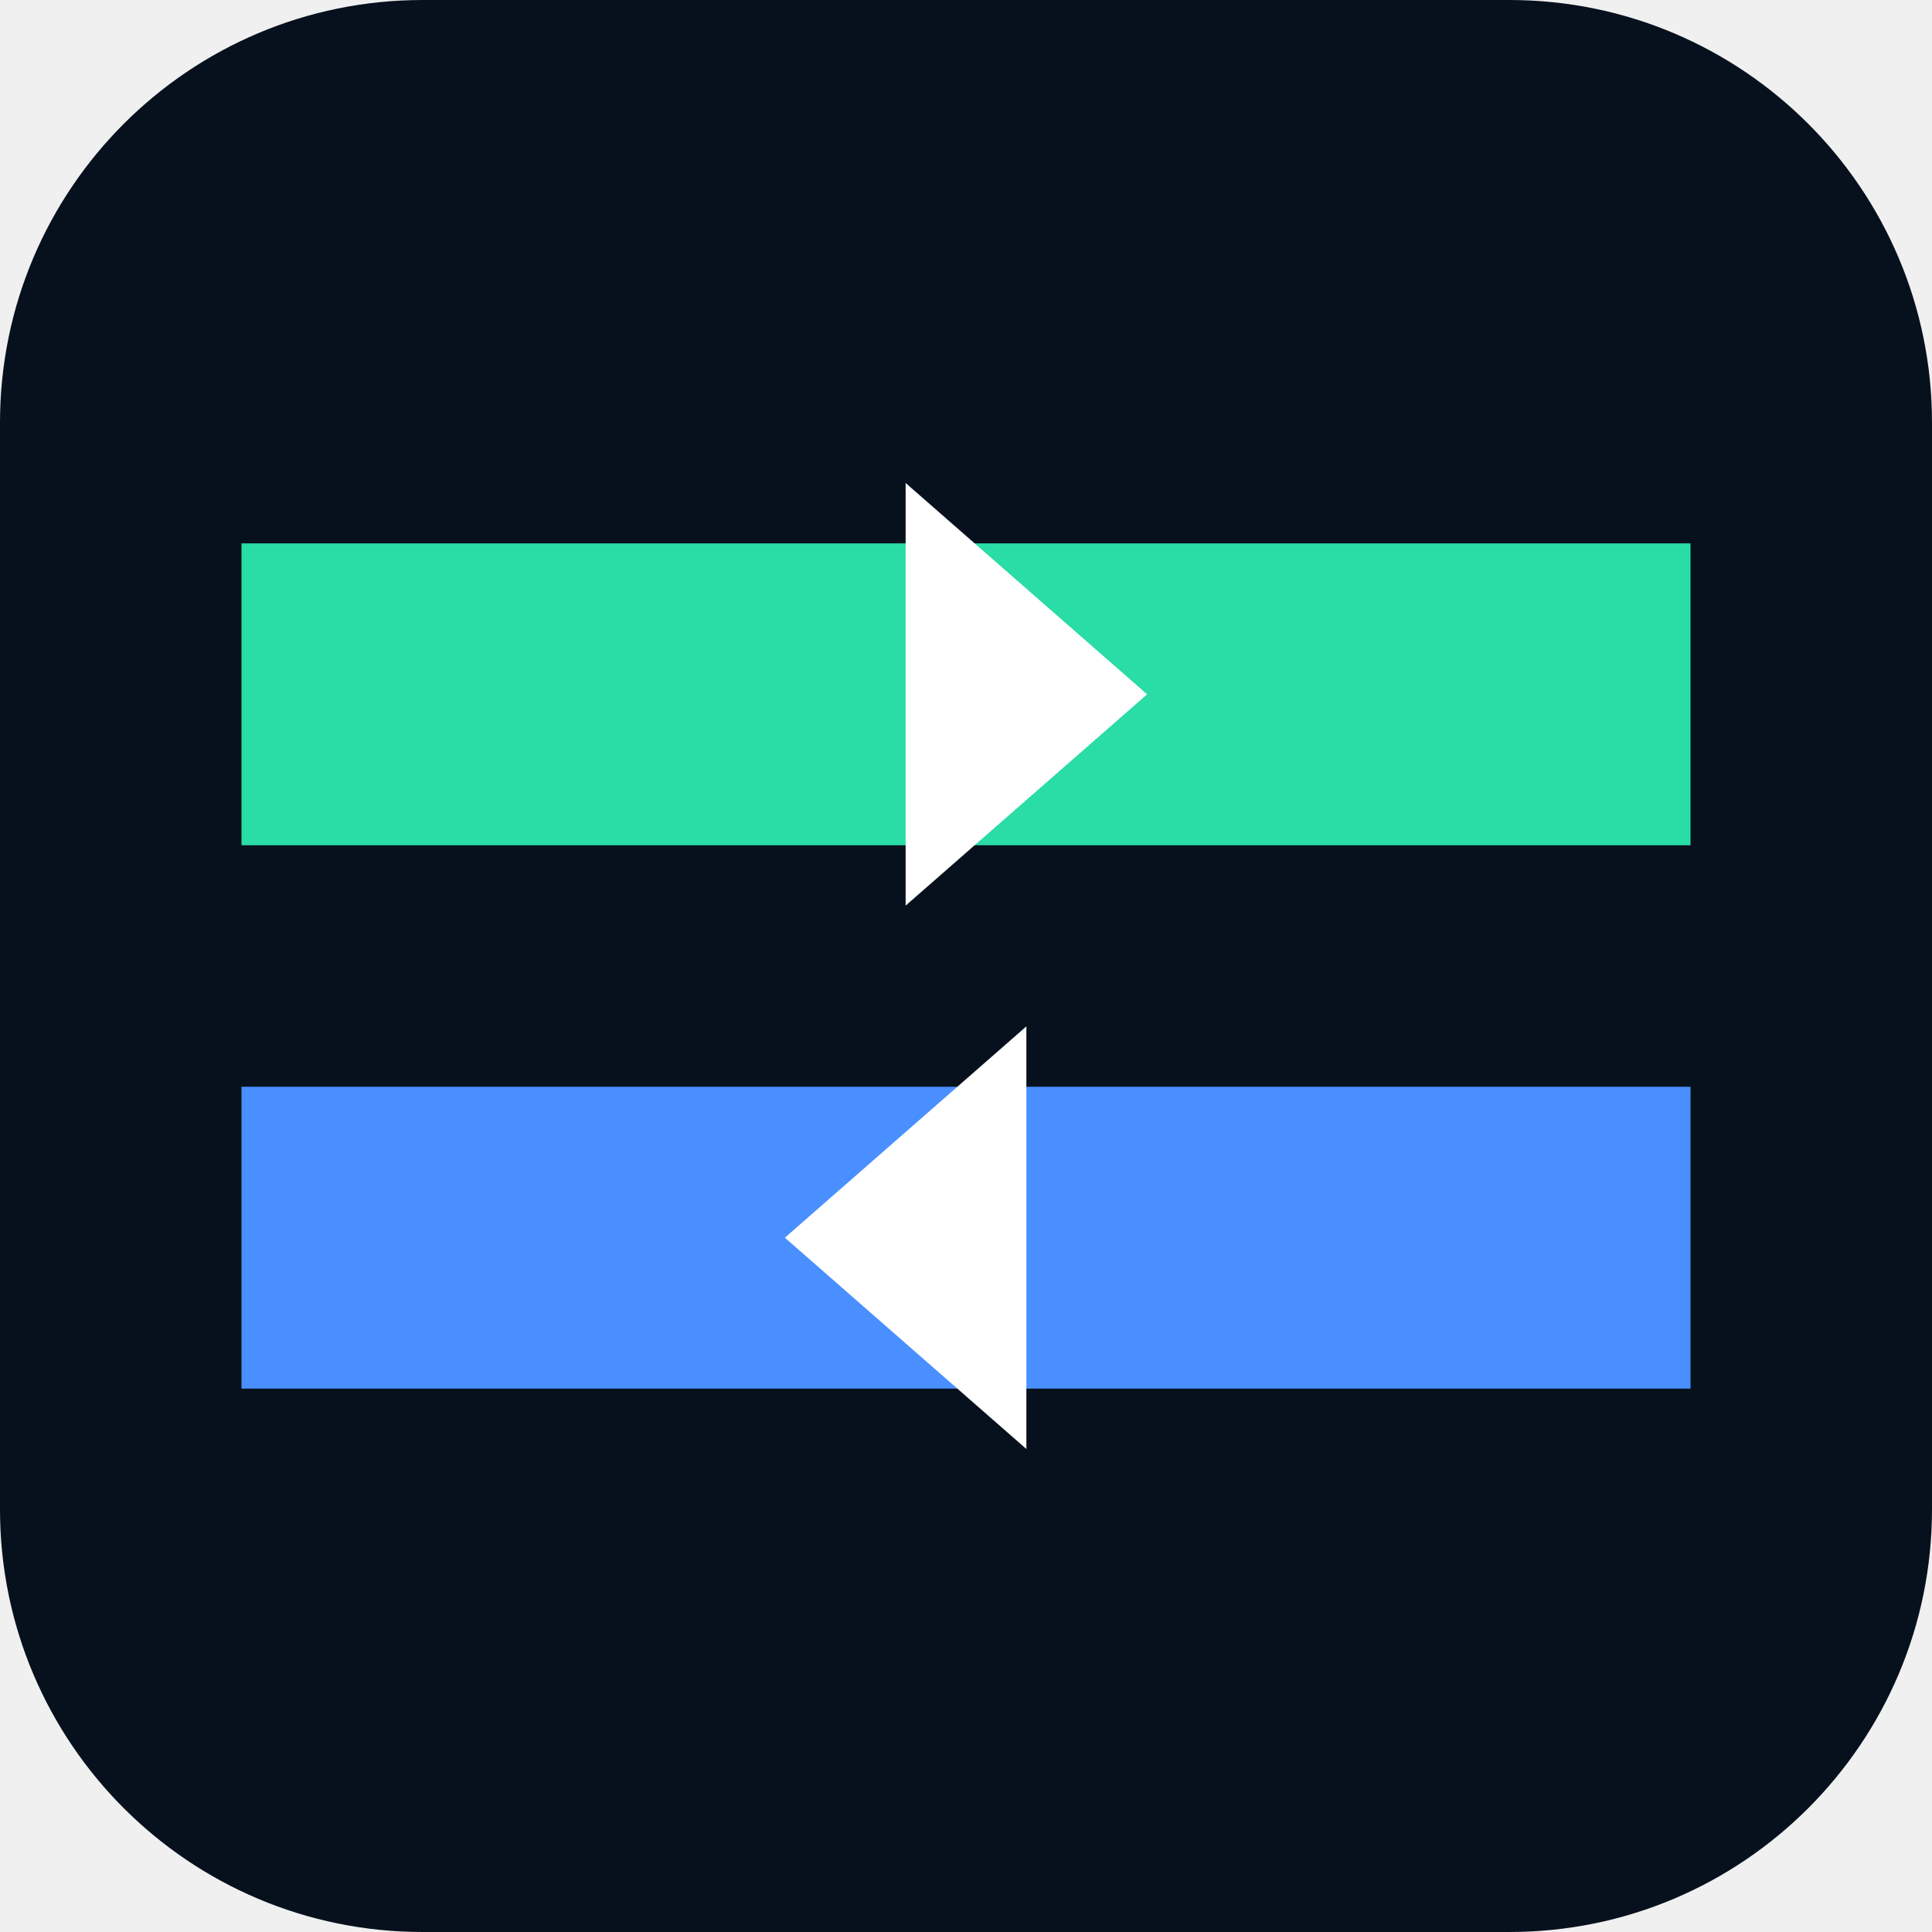
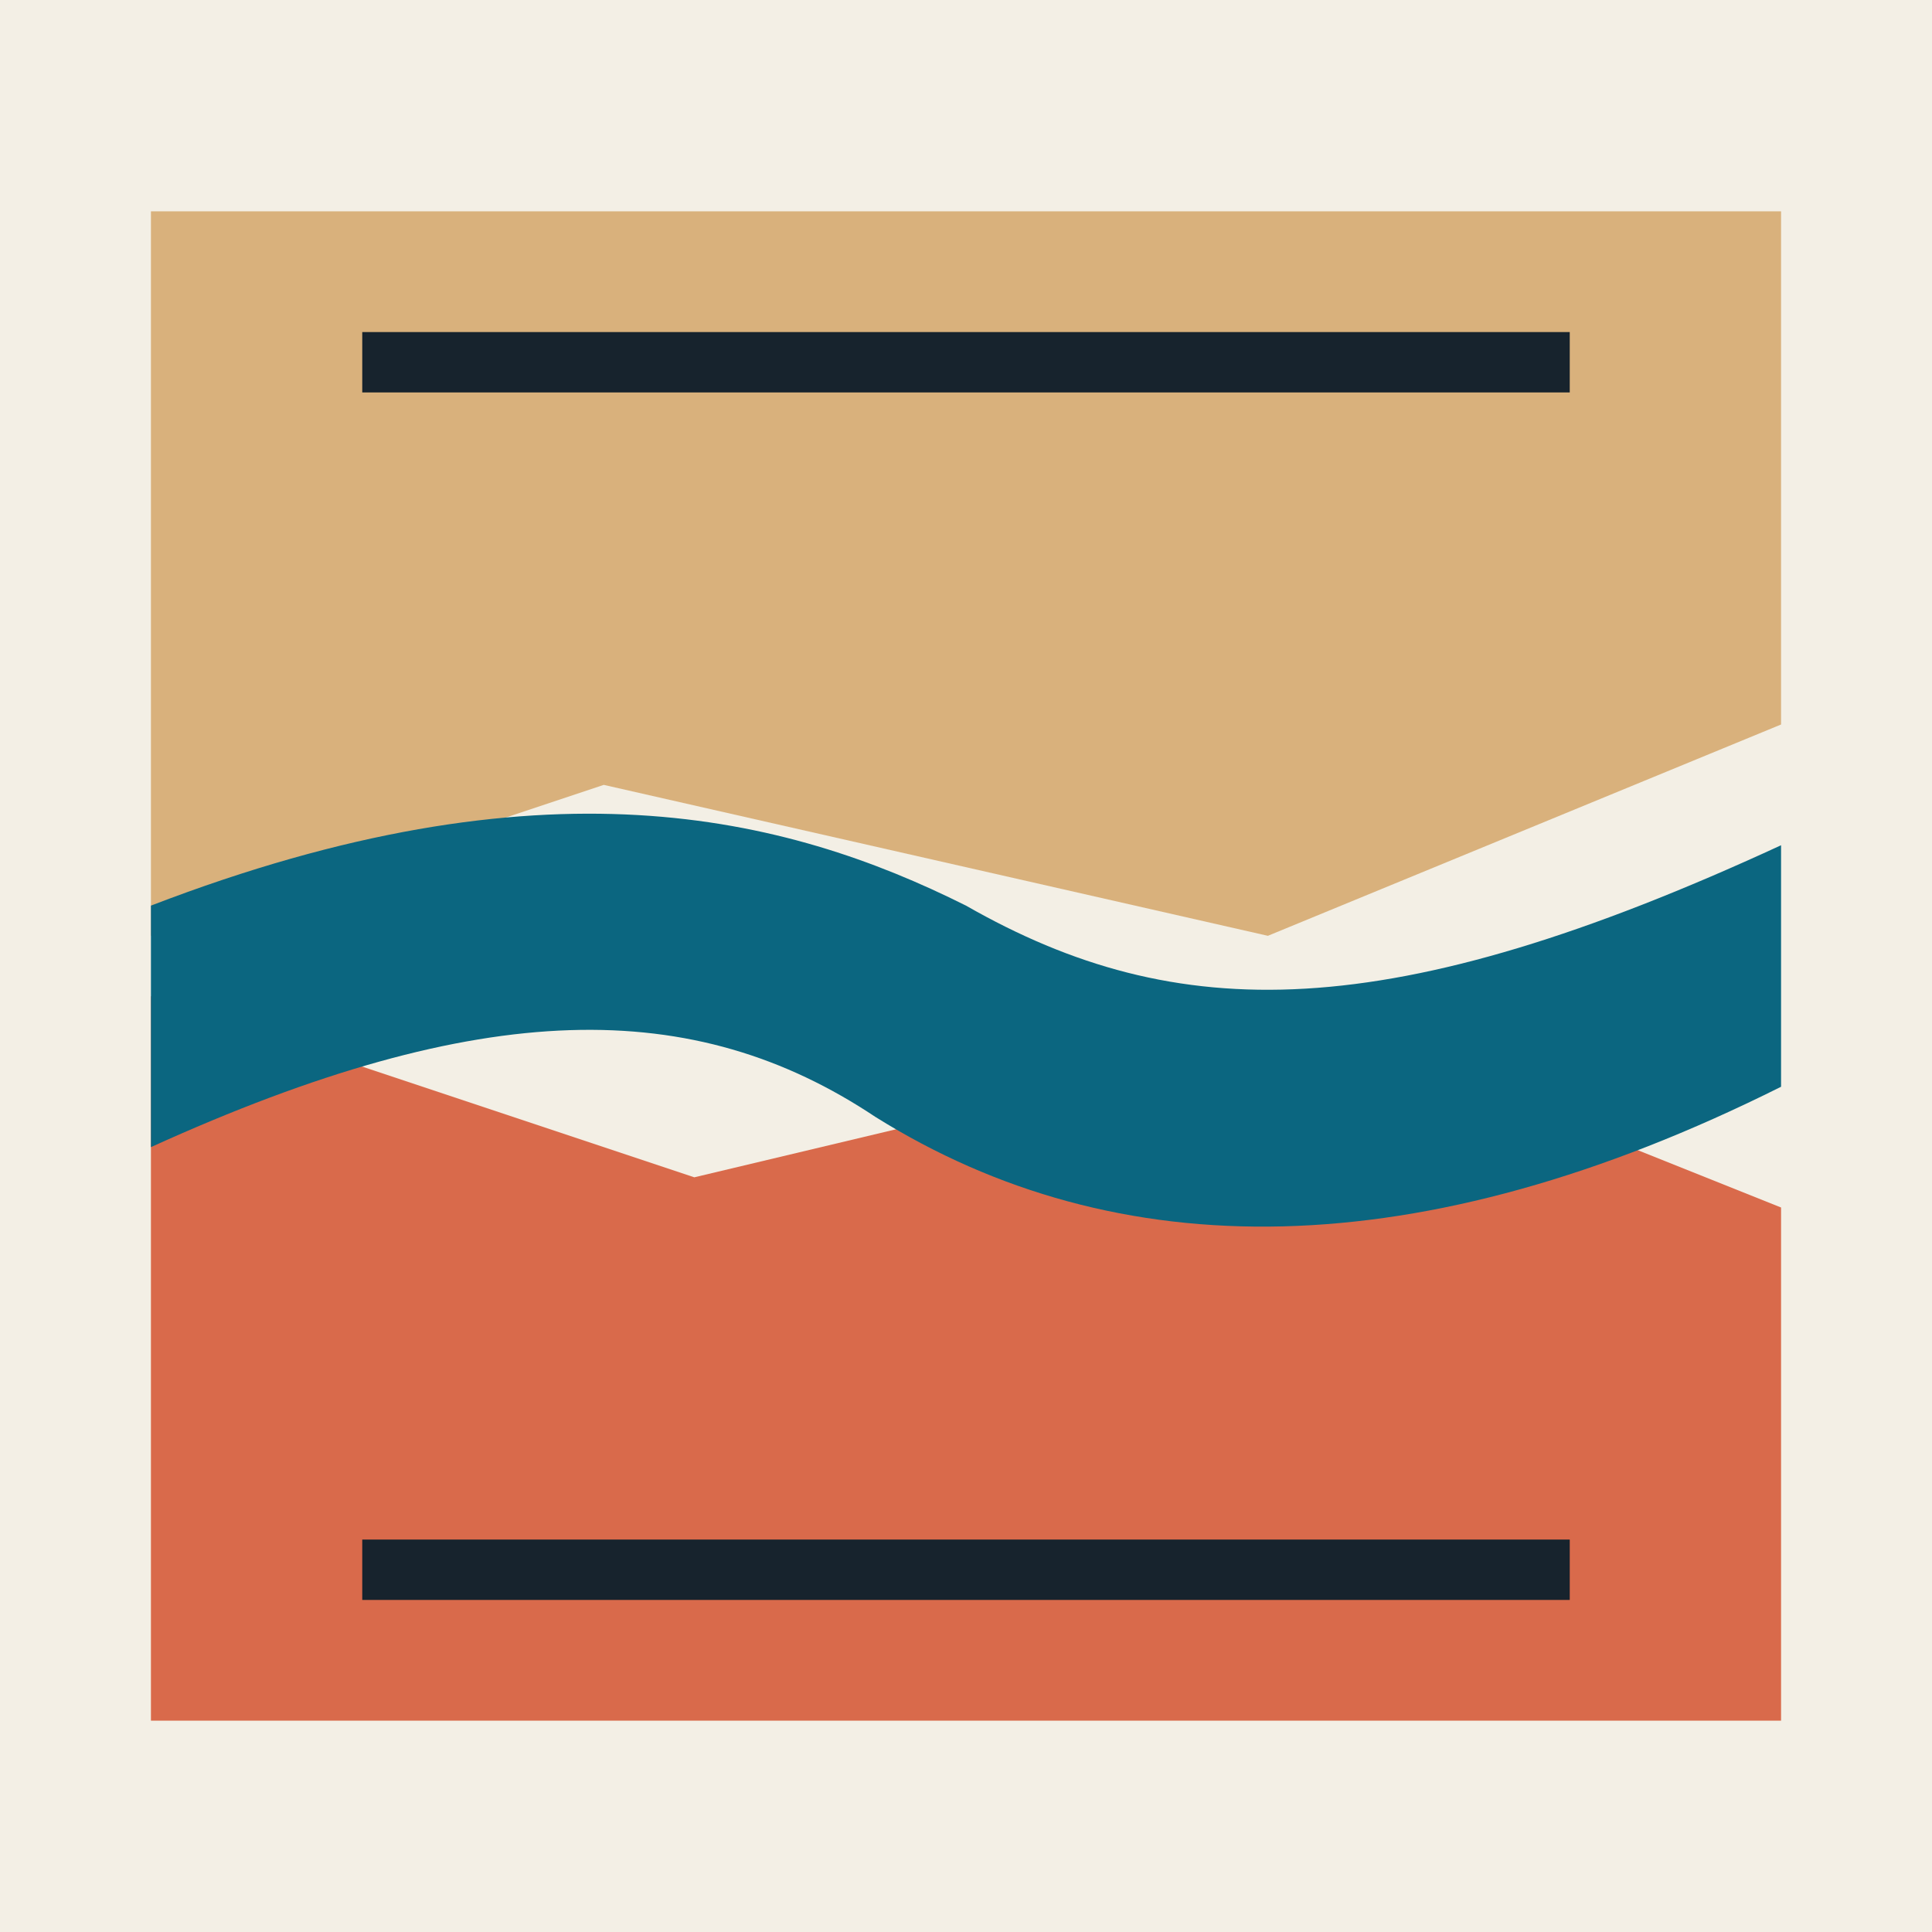
<svg xmlns="http://www.w3.org/2000/svg" viewBox="0 0 64 64">
-   <rect width="64" height="64" rx="14" fill="#07111d" />
-   <path d="M8 18h48v10H8z" fill="#2adca6" />
-   <path d="M8 36h48v10H8z" fill="#498fff" />
-   <path d="M30 16l8 7-8 7z" fill="#fff" />
-   <path d="M34 34l-8 7 8 7z" fill="#fff" />
+   <rect width="64" height="64" fill="#f3efe5" />
+   <path d="M5 7h54v17L42 31 20 26 5 31Z" fill="#d9b17c" />
+   <path d="M5 57h54V40L44 34 23 39 5 33Z" fill="#d96a4b" />
+   <path d="M5 30c13-5 21-3 27 0 7 4 14 4 27-2v8c-12 6-22 6-30 1-6-4-13-4-24 1Z" fill="#0b6680" />
+   <path d="M12 12h40M12 52h40" stroke="#17232d" stroke-width="2" />
</svg>
